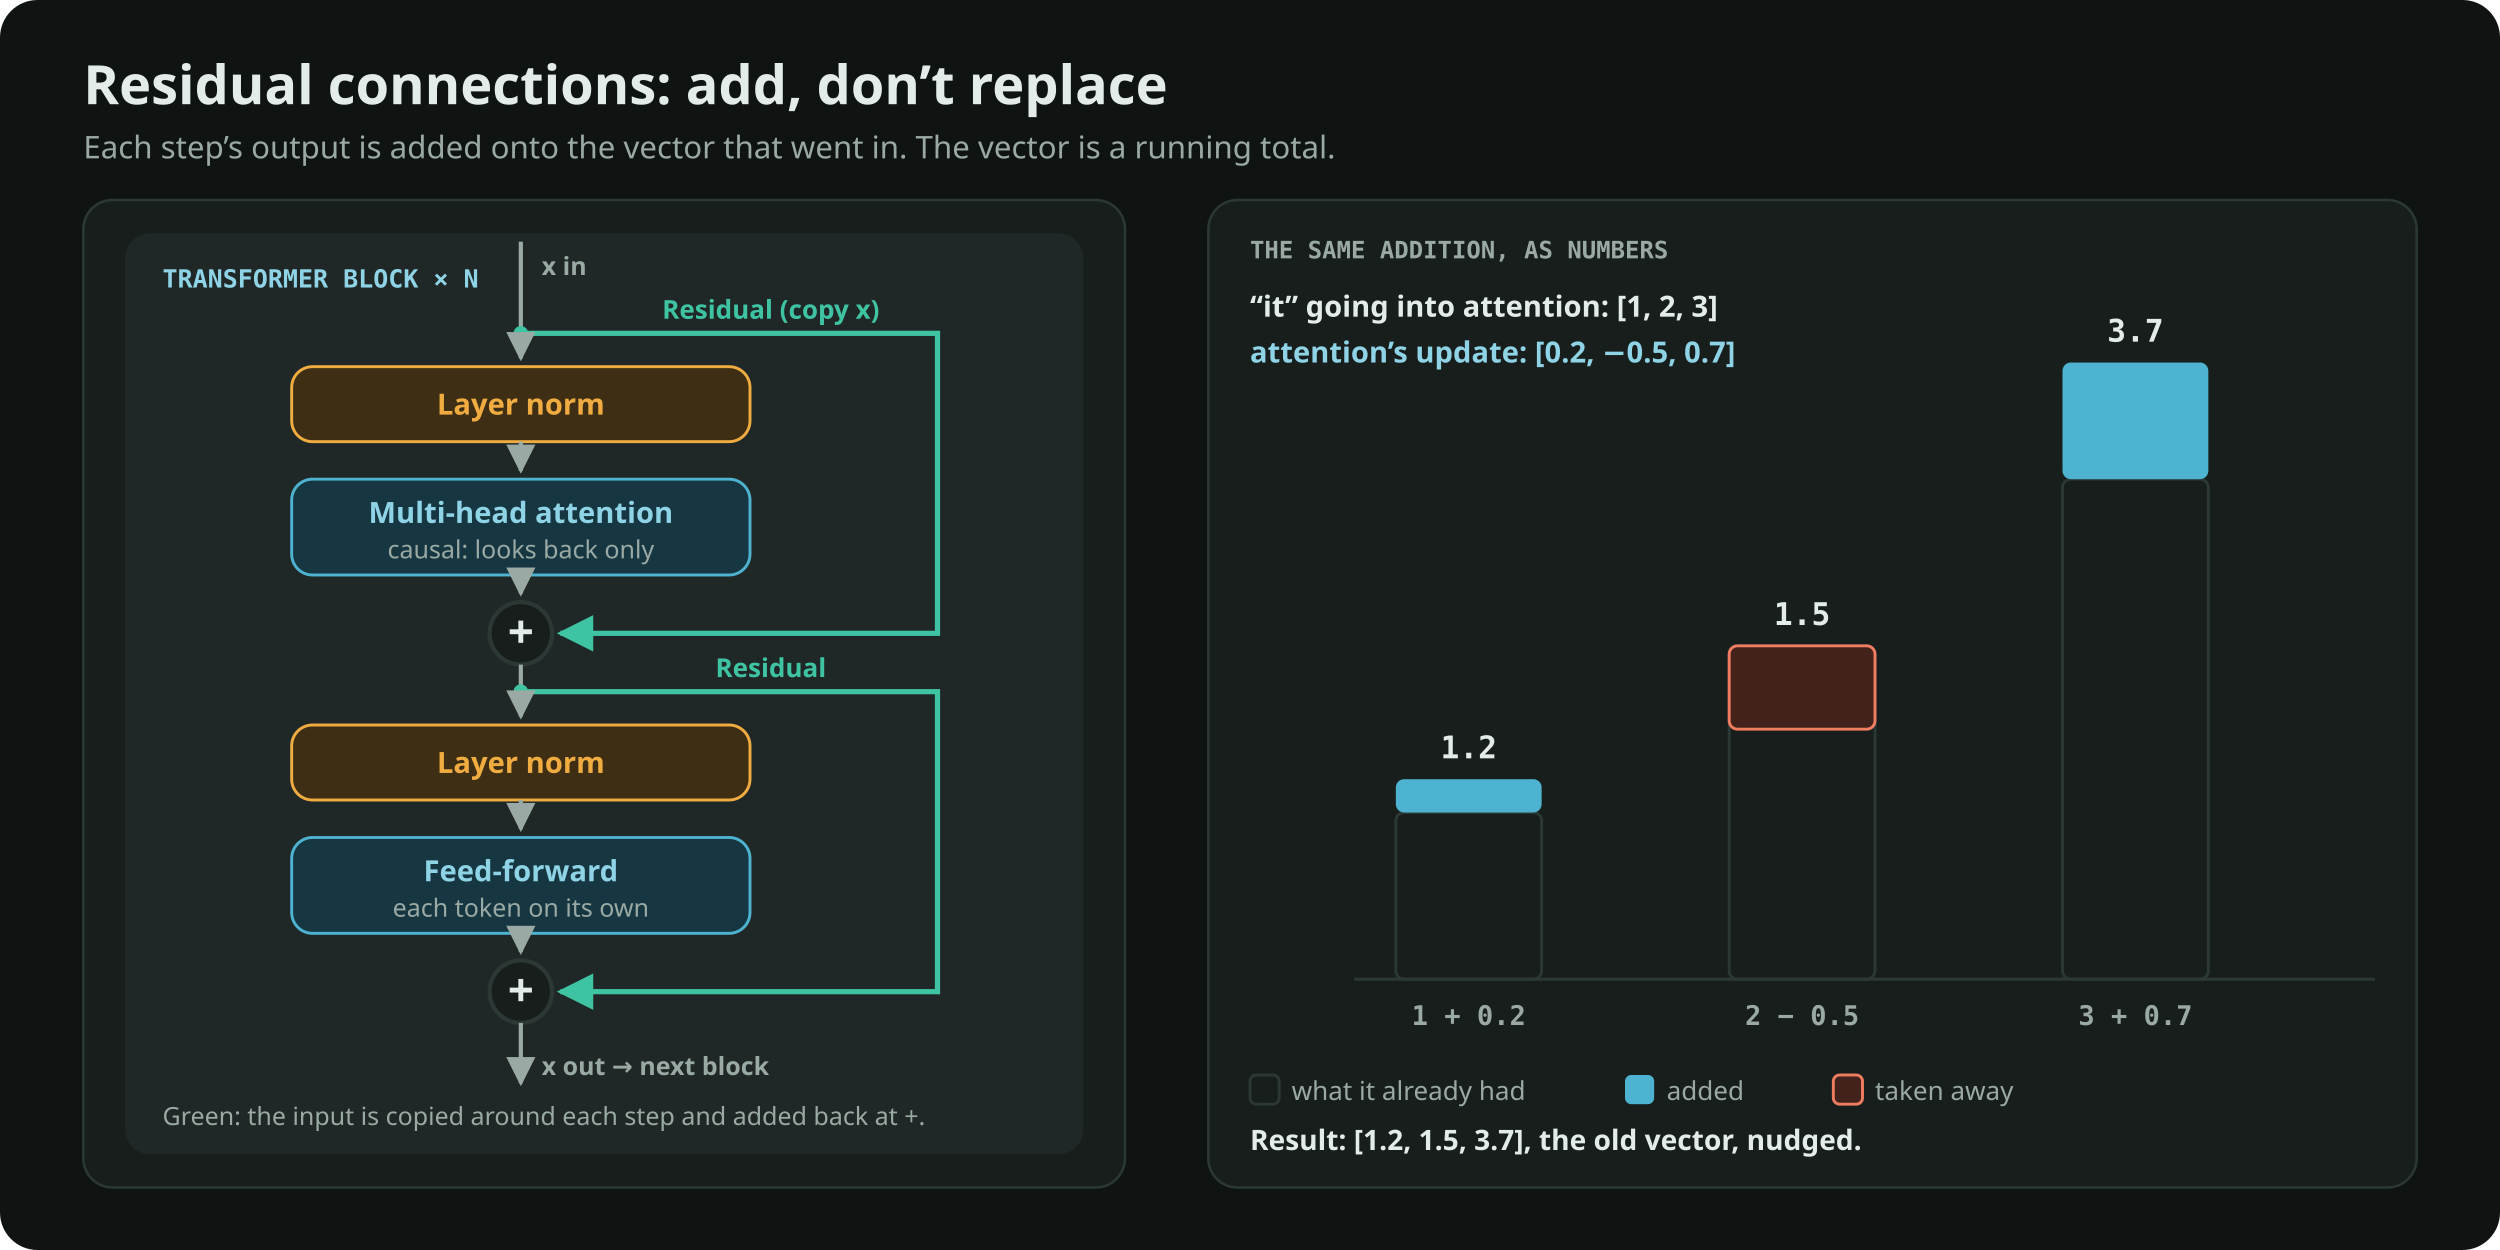
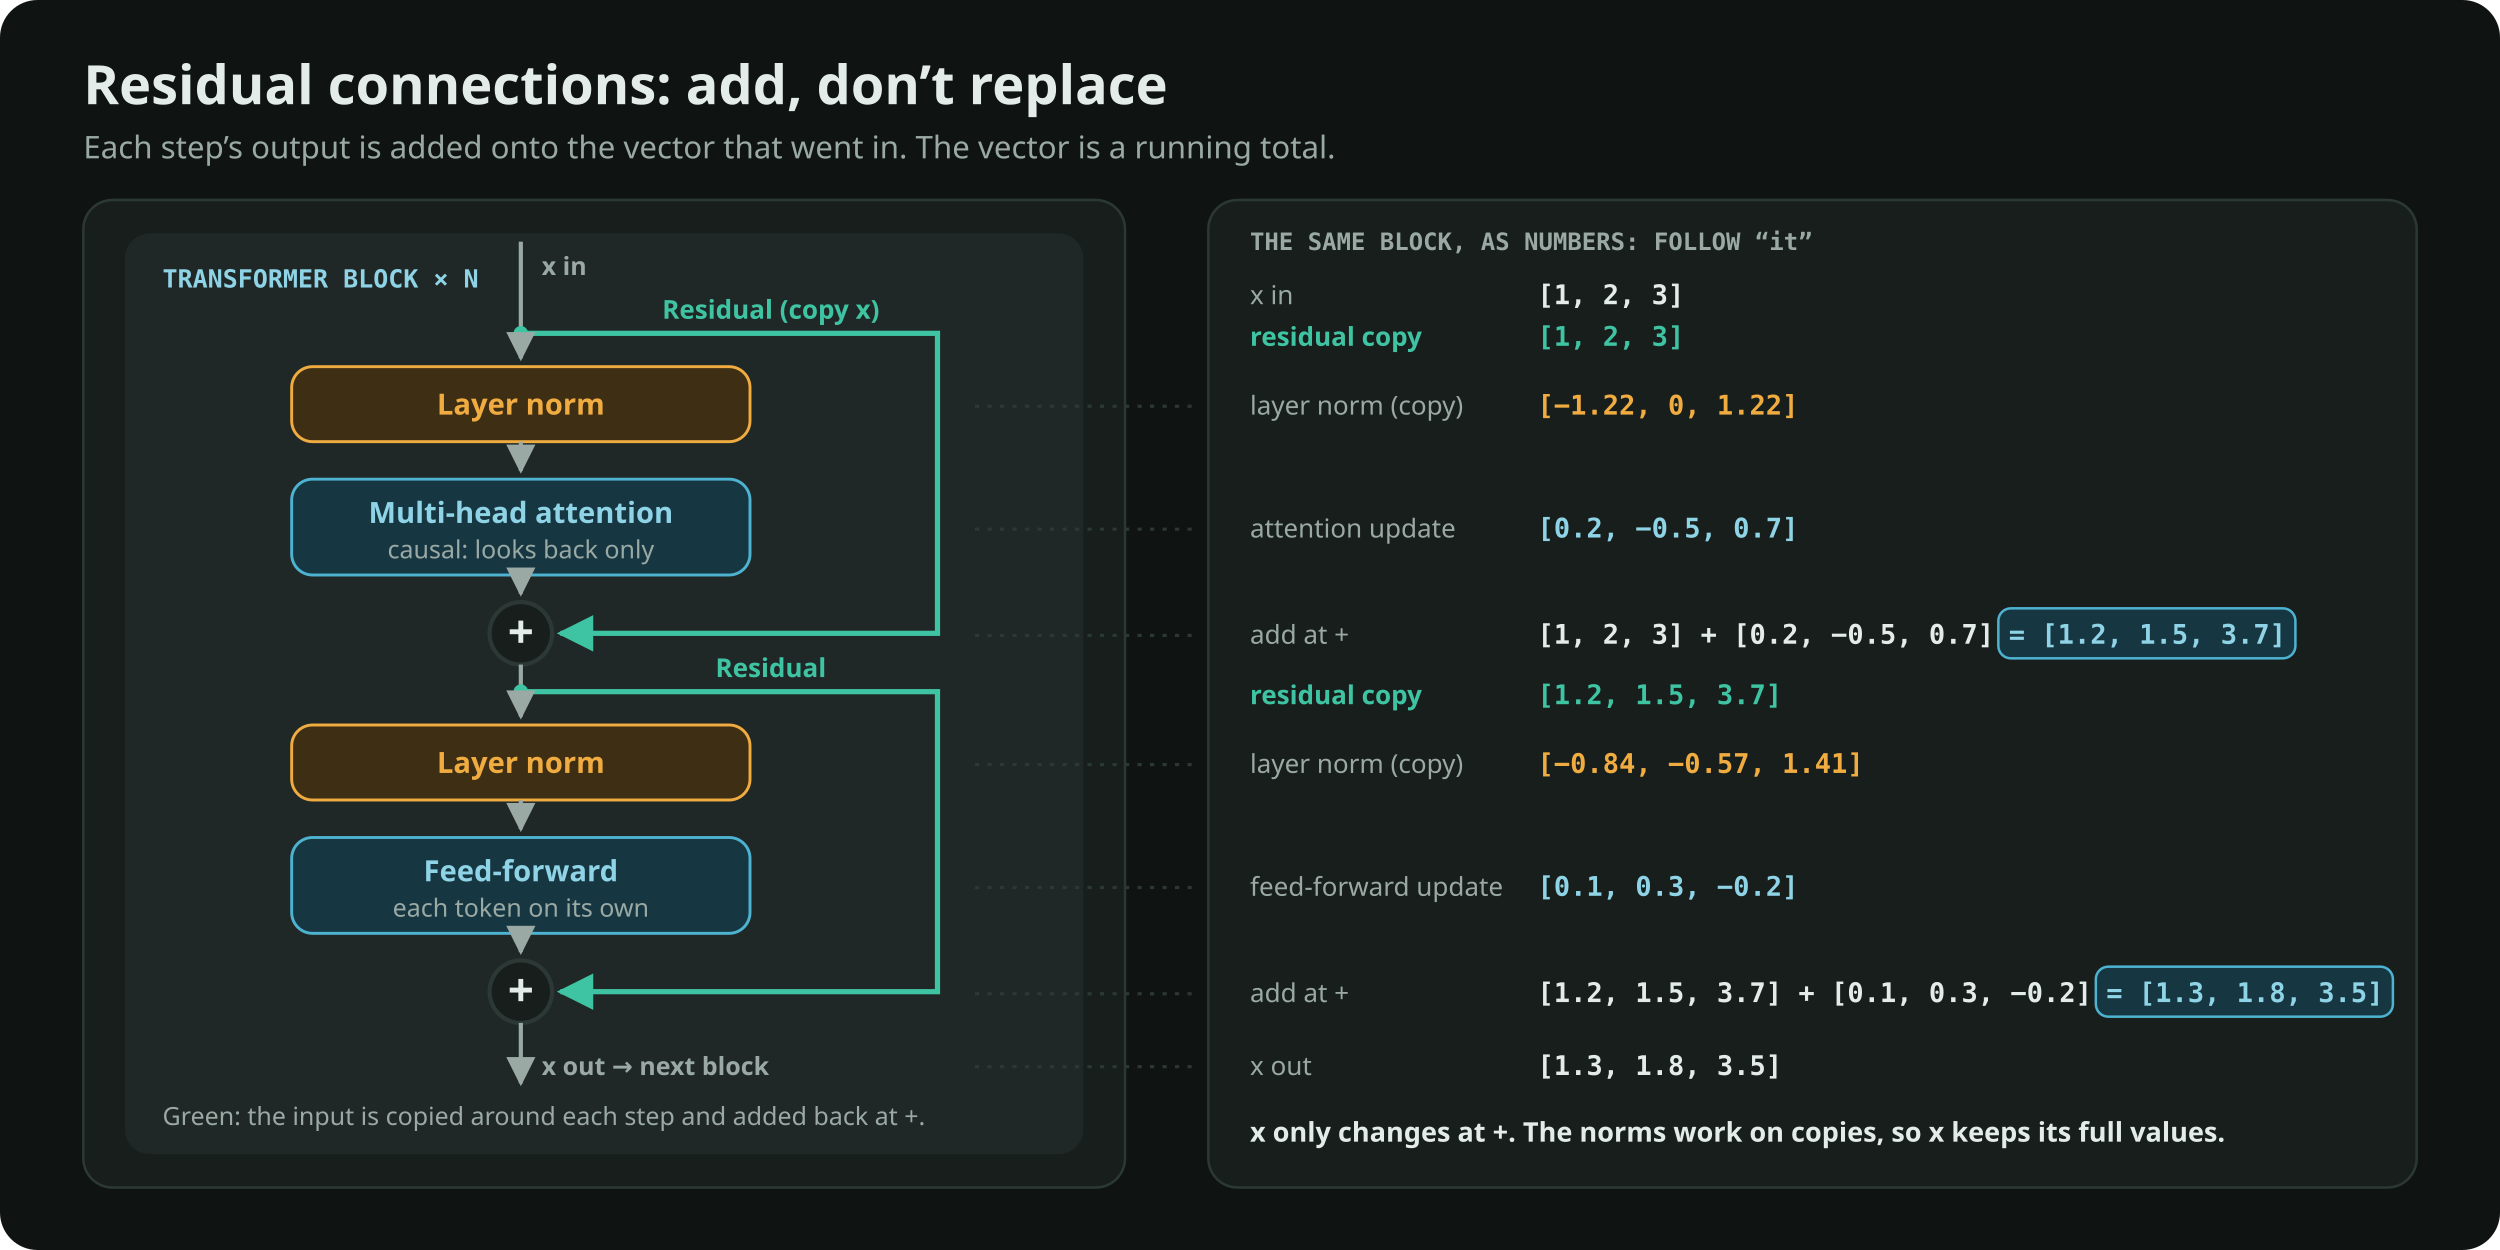
<svg xmlns="http://www.w3.org/2000/svg" viewBox="0 0 1200 600" role="img" aria-labelledby="t d" font-family="'Schibsted Grotesk', ui-sans-serif, system-ui, sans-serif">
  <style>
    .bg{fill:#0f1413}.card{fill:#171e1c;stroke:#2c3835}.sunk{fill:#1f2826}
    .ink{fill:#e4ece9}.muted{fill:#9aa9a4}.onacc{fill:#0f1413}
    .acc{fill:#4db3d1}.accink{fill:#8fd3e6}.accsoft{fill:#163742}
    .pos{fill:#3fc4a3}.posink{fill:#3fc4a3}.possoft{fill:#123a30;stroke:#3fc4a3}
    .neg{fill:#f07d60}.negink{fill:#f07d60}.negsoft{fill:#42221a;stroke:#f07d60}
    .heat{fill:#3d2e14;stroke:#f0ac40}.heatink{fill:#f0ac40}.heatfill{fill:#f0ac40}
    .line{stroke:#9aa9a4;fill:none;stroke-width:2}.thin{stroke:#2c3835;fill:none;stroke-width:1.5}
    .dash{stroke:#4db3d1;fill:none;stroke-width:2;stroke-dasharray:6 5}
    .sacc{stroke:#4db3d1;fill:none;stroke-width:2.5}.sheat{stroke:#f0ac40;fill:none;stroke-width:2.5}
    .spos{stroke:#3fc4a3;fill:none;stroke-width:2.5}.sneg{stroke:#f07d60;fill:none;stroke-width:2.5}
    .edge{stroke:#4db3d1;fill:none;stroke-width:1;opacity:.45}
    .stream{stroke:#4db3d1;fill:none;stroke-width:14;stroke-linecap:round;opacity:.35}
    .row{fill:#1f2826}.hit{fill:#163742;stroke:#4db3d1}
    .mono{font-family:'JetBrains Mono',ui-monospace,Menlo,monospace}
    .head{font-size:13px;font-weight:700;letter-spacing:.08em}
    .arrowhead{fill:#9aa9a4}.arrowacc{fill:#4db3d1}
  </style>
  <defs>
    <marker id="a" viewBox="0 0 10 10" refX="9" refY="5" markerWidth="7" markerHeight="7" orient="auto-start-reverse">
      <path d="M0 0L10 5L0 10z" class="arrowhead" />
    </marker>
    <marker id="ap" viewBox="0 0 10 10" refX="9" refY="5" markerWidth="7" markerHeight="7" orient="auto-start-reverse">
      <path d="M0 0L10 5L0 10z" class="pos" />
    </marker>
    <marker id="aa" viewBox="0 0 10 10" refX="9" refY="5" markerWidth="7" markerHeight="7" orient="auto-start-reverse">
      <path d="M0 0L10 5L0 10z" class="arrowacc" />
    </marker>
  </defs>
  <rect class="bg" width="1200" height="600" rx="18" />
  <text x="40" y="50" text-anchor="start" class="ink" font-size="26" font-weight="700">Residual connections: add, don’t replace</text>
  <text x="40" y="76" text-anchor="start" class="muted" font-size="15">Each step’s output is added onto the vector that went in. The vector is a running total.</text>
  <rect class="card" x="40.0" y="96.0" width="500.0" height="474.0" rx="14" stroke-width="1.2" />
  <rect class="sunk" x="60.0" y="112.0" width="460.0" height="442.0" rx="12" />
  <text x="78" y="138" text-anchor="start" class="accink mono" font-size="12" font-weight="700">TRANSFORMER BLOCK × N</text>
  <line class="line" x1="250" y1="116" x2="250" y2="160" />
  <text x="260" y="132" text-anchor="start" class="muted" font-size="12" font-weight="600">x in</text>
  <circle class="pos" cx="250" cy="160" r="3.5" />
  <path class="spos" d="M250 160 H450 V304 H269" marker-end="url(#ap)" />
  <text x="370.0" y="153" text-anchor="middle" class="posink" font-size="12.5" font-weight="700">Residual (copy x)</text>
  <line class="line" x1="250" y1="160" x2="250" y2="172" marker-end="url(#a)" />
  <rect class="heat" x="140.0" y="176.0" width="220.0" height="36.0" rx="10" stroke-width="1.4" />
  <text x="250" y="199.0" text-anchor="middle" class="heatink" font-size="14" font-weight="700">Layer norm</text>
  <line class="line" x1="250" y1="212" x2="250" y2="226" marker-end="url(#a)" />
  <rect class="hit" x="140.0" y="230.0" width="220.0" height="46.0" rx="10" stroke-width="1.4" />
  <text x="250" y="251" text-anchor="middle" class="accink" font-size="14" font-weight="700">Multi-head attention</text>
  <text x="250" y="268" text-anchor="middle" class="muted" font-size="12">causal: looks back only</text>
  <line class="line" x1="250" y1="276" x2="250" y2="285" marker-end="url(#a)" />
  <circle class="card" cx="250" cy="304" r="15" stroke-width="2" />
  <text x="250" y="311" text-anchor="middle" class="ink" font-size="22" font-weight="700">+</text>
  <line class="line" x1="250" y1="319" x2="250" y2="332" />
  <circle class="pos" cx="250" cy="332" r="3.5" />
  <path class="spos" d="M250 332 H450 V476 H269" marker-end="url(#ap)" />
  <text x="370.0" y="325" text-anchor="middle" class="posink" font-size="12.5" font-weight="700">Residual</text>
  <line class="line" x1="250" y1="332" x2="250" y2="344" marker-end="url(#a)" />
  <rect class="heat" x="140.0" y="348.0" width="220.0" height="36.0" rx="10" stroke-width="1.4" />
  <text x="250" y="371.0" text-anchor="middle" class="heatink" font-size="14" font-weight="700">Layer norm</text>
  <line class="line" x1="250" y1="384" x2="250" y2="398" marker-end="url(#a)" />
  <rect class="hit" x="140.0" y="402.0" width="220.0" height="46.0" rx="10" stroke-width="1.4" />
  <text x="250" y="423" text-anchor="middle" class="accink" font-size="14" font-weight="700">Feed-forward</text>
  <text x="250" y="440" text-anchor="middle" class="muted" font-size="12">each token on its own</text>
  <line class="line" x1="250" y1="448" x2="250" y2="457" marker-end="url(#a)" />
  <circle class="card" cx="250" cy="476" r="15" stroke-width="2" />
  <text x="250" y="483" text-anchor="middle" class="ink" font-size="22" font-weight="700">+</text>
  <line class="line" x1="250" y1="491" x2="250" y2="520" marker-end="url(#a)" />
  <text x="260" y="516" text-anchor="start" class="muted" font-size="12" font-weight="600">x out → next block</text>
  <text x="78" y="540" text-anchor="start" class="muted" font-size="12">Green: the input is copied around each step and added back at +.</text>
  <rect class="card" x="580.0" y="96.0" width="580.0" height="474.0" rx="14" stroke-width="1.2" />
-   <text x="600" y="124" text-anchor="start" class="muted mono" font-size="11.5" font-weight="700">THE SAME ADDITION, AS NUMBERS</text>
-   <text x="600" y="152" text-anchor="start" class="ink" font-size="14" font-weight="600">“it” going into attention:  [1, 2, 3]</text>
-   <text x="600" y="174" text-anchor="start" class="accink" font-size="14" font-weight="600">attention’s update:  [0.2, −0.5, 0.7]</text>
-   <rect class="card" x="670.0" y="390.0" width="70.0" height="80.0" rx="4" stroke-width="1.4" />
-   <rect class="acc" x="670.0" y="374.0" width="70.0" height="16.0" rx="4" />
-   <text x="705.0" y="364.0" text-anchor="middle" class="ink mono" font-size="15" font-weight="700">1.2</text>
-   <text x="705.0" y="492" text-anchor="middle" class="muted mono" font-size="13" font-weight="600">1 + 0.2</text>
-   <rect class="card" x="830.0" y="310.0" width="70.0" height="160.0" rx="4" stroke-width="1.4" />
-   <rect class="negsoft" x="830.0" y="310.0" width="70.0" height="40.0" rx="4" stroke-width="1.4" />
-   <text x="865.0" y="300" text-anchor="middle" class="ink mono" font-size="15" font-weight="700">1.5</text>
-   <text x="865.0" y="492" text-anchor="middle" class="muted mono" font-size="13" font-weight="600">2 − 0.5</text>
-   <rect class="card" x="990.0" y="230.0" width="70.0" height="240.0" rx="4" stroke-width="1.4" />
-   <rect class="acc" x="990.0" y="174.0" width="70.0" height="56.0" rx="4" />
-   <text x="1025.0" y="164.0" text-anchor="middle" class="ink mono" font-size="15" font-weight="700">3.7</text>
-   <text x="1025.0" y="492" text-anchor="middle" class="muted mono" font-size="13" font-weight="600">3 + 0.7</text>
-   <line class="thin" x1="650" y1="470" x2="1140" y2="470" />
-   <rect class="card" x="600.0" y="516.0" width="14.0" height="14.0" rx="3" stroke-width="1.4" />
-   <text x="620" y="528" text-anchor="start" class="muted" font-size="12.5">what it already had</text>
-   <rect class="acc" x="780.0" y="516.0" width="14.0" height="14.0" rx="3" />
-   <text x="800" y="528" text-anchor="start" class="muted" font-size="12.5">added</text>
-   <rect class="negsoft" x="880.0" y="516.0" width="14.0" height="14.0" rx="3" stroke-width="1.4" />
-   <text x="900" y="528" text-anchor="start" class="muted" font-size="12.5">taken away</text>
-   <text x="600" y="552" text-anchor="start" class="ink" font-size="13.5" font-weight="700">Result: [1.2, 1.5, 3.7], the old vector, nudged.</text>
+   <text x="600" y="120" text-anchor="start" class="muted mono" font-size="11.5" font-weight="700">THE SAME BLOCK, AS NUMBERS: FOLLOW “it”</text>
+   <text x="600" y="146" text-anchor="start" class="muted" font-size="12.5">x in</text>
+   <text x="738" y="146" text-anchor="start" class="ink mono" font-size="13" font-weight="700">[1, 2, 3]</text>
+   <text x="600" y="166" text-anchor="start" class="posink" font-size="12.5" font-weight="600">residual copy</text>
+   <text x="738" y="166" text-anchor="start" class="posink mono" font-size="13" font-weight="700">[1, 2, 3]</text>
+   <line class="thin" x1="468" y1="195" x2="574" y2="195" stroke-dasharray="2 4" />
+   <text x="600" y="199" text-anchor="start" class="muted" font-size="12.5">layer norm (copy)</text>
+   <text x="738" y="199" text-anchor="start" class="heatink mono" font-size="13" font-weight="700">[−1.22, 0, 1.22]</text>
+   <line class="thin" x1="468" y1="254" x2="574" y2="254" stroke-dasharray="2 4" />
+   <text x="600" y="258" text-anchor="start" class="muted" font-size="12.5">attention update</text>
+   <text x="738" y="258" text-anchor="start" class="accink mono" font-size="13" font-weight="700">[0.2, −0.5, 0.7]</text>
+   <line class="thin" x1="468" y1="305" x2="574" y2="305" stroke-dasharray="2 4" />
+   <text x="600" y="309" text-anchor="start" class="muted" font-size="12.5">add at +</text>
+   <text x="738" y="309" text-anchor="start" class="ink mono" font-size="13" font-weight="700">[1, 2, 3] + [0.2, −0.5, 0.7]</text>
+   <text x="600" y="338" text-anchor="start" class="posink" font-size="12.5" font-weight="600">residual copy</text>
+   <text x="738" y="338" text-anchor="start" class="posink mono" font-size="13" font-weight="700">[1.2, 1.5, 3.7]</text>
+   <line class="thin" x1="468" y1="367" x2="574" y2="367" stroke-dasharray="2 4" />
+   <text x="600" y="371" text-anchor="start" class="muted" font-size="12.5">layer norm (copy)</text>
+   <text x="738" y="371" text-anchor="start" class="heatink mono" font-size="13" font-weight="700">[−0.84, −0.57, 1.41]</text>
+   <line class="thin" x1="468" y1="426" x2="574" y2="426" stroke-dasharray="2 4" />
+   <text x="600" y="430" text-anchor="start" class="muted" font-size="12.5">feed-forward update</text>
+   <text x="738" y="430" text-anchor="start" class="accink mono" font-size="13" font-weight="700">[0.1, 0.3, −0.2]</text>
+   <line class="thin" x1="468" y1="477" x2="574" y2="477" stroke-dasharray="2 4" />
+   <text x="600" y="481" text-anchor="start" class="muted" font-size="12.5">add at +</text>
+   <text x="738" y="481" text-anchor="start" class="ink mono" font-size="13" font-weight="700">[1.2, 1.5, 3.7] + [0.1, 0.3, −0.2]</text>
+   <line class="thin" x1="468" y1="512" x2="574" y2="512" stroke-dasharray="2 4" />
+   <text x="600" y="516" text-anchor="start" class="muted" font-size="12.5">x out</text>
+   <text x="738" y="516" text-anchor="start" class="ink mono" font-size="13" font-weight="700">[1.3, 1.8, 3.5]</text>
+   <rect class="hit" x="959.2" y="292.0" width="142.6" height="24.0" rx="6" stroke-width="1.2" />
+   <text x="964.2" y="309" text-anchor="start" class="accink mono" font-size="13" font-weight="700">= [1.2, 1.5, 3.7]</text>
+   <rect class="hit" x="1006.0" y="464.0" width="142.6" height="24.0" rx="6" stroke-width="1.2" />
+   <text x="1011.0" y="481" text-anchor="start" class="accink mono" font-size="13" font-weight="700">= [1.3, 1.8, 3.5]</text>
+   <text x="600" y="548" text-anchor="start" class="ink" font-size="13" font-weight="700">x only changes at +. The norms work on copies, so x keeps its full values.</text>
</svg>
